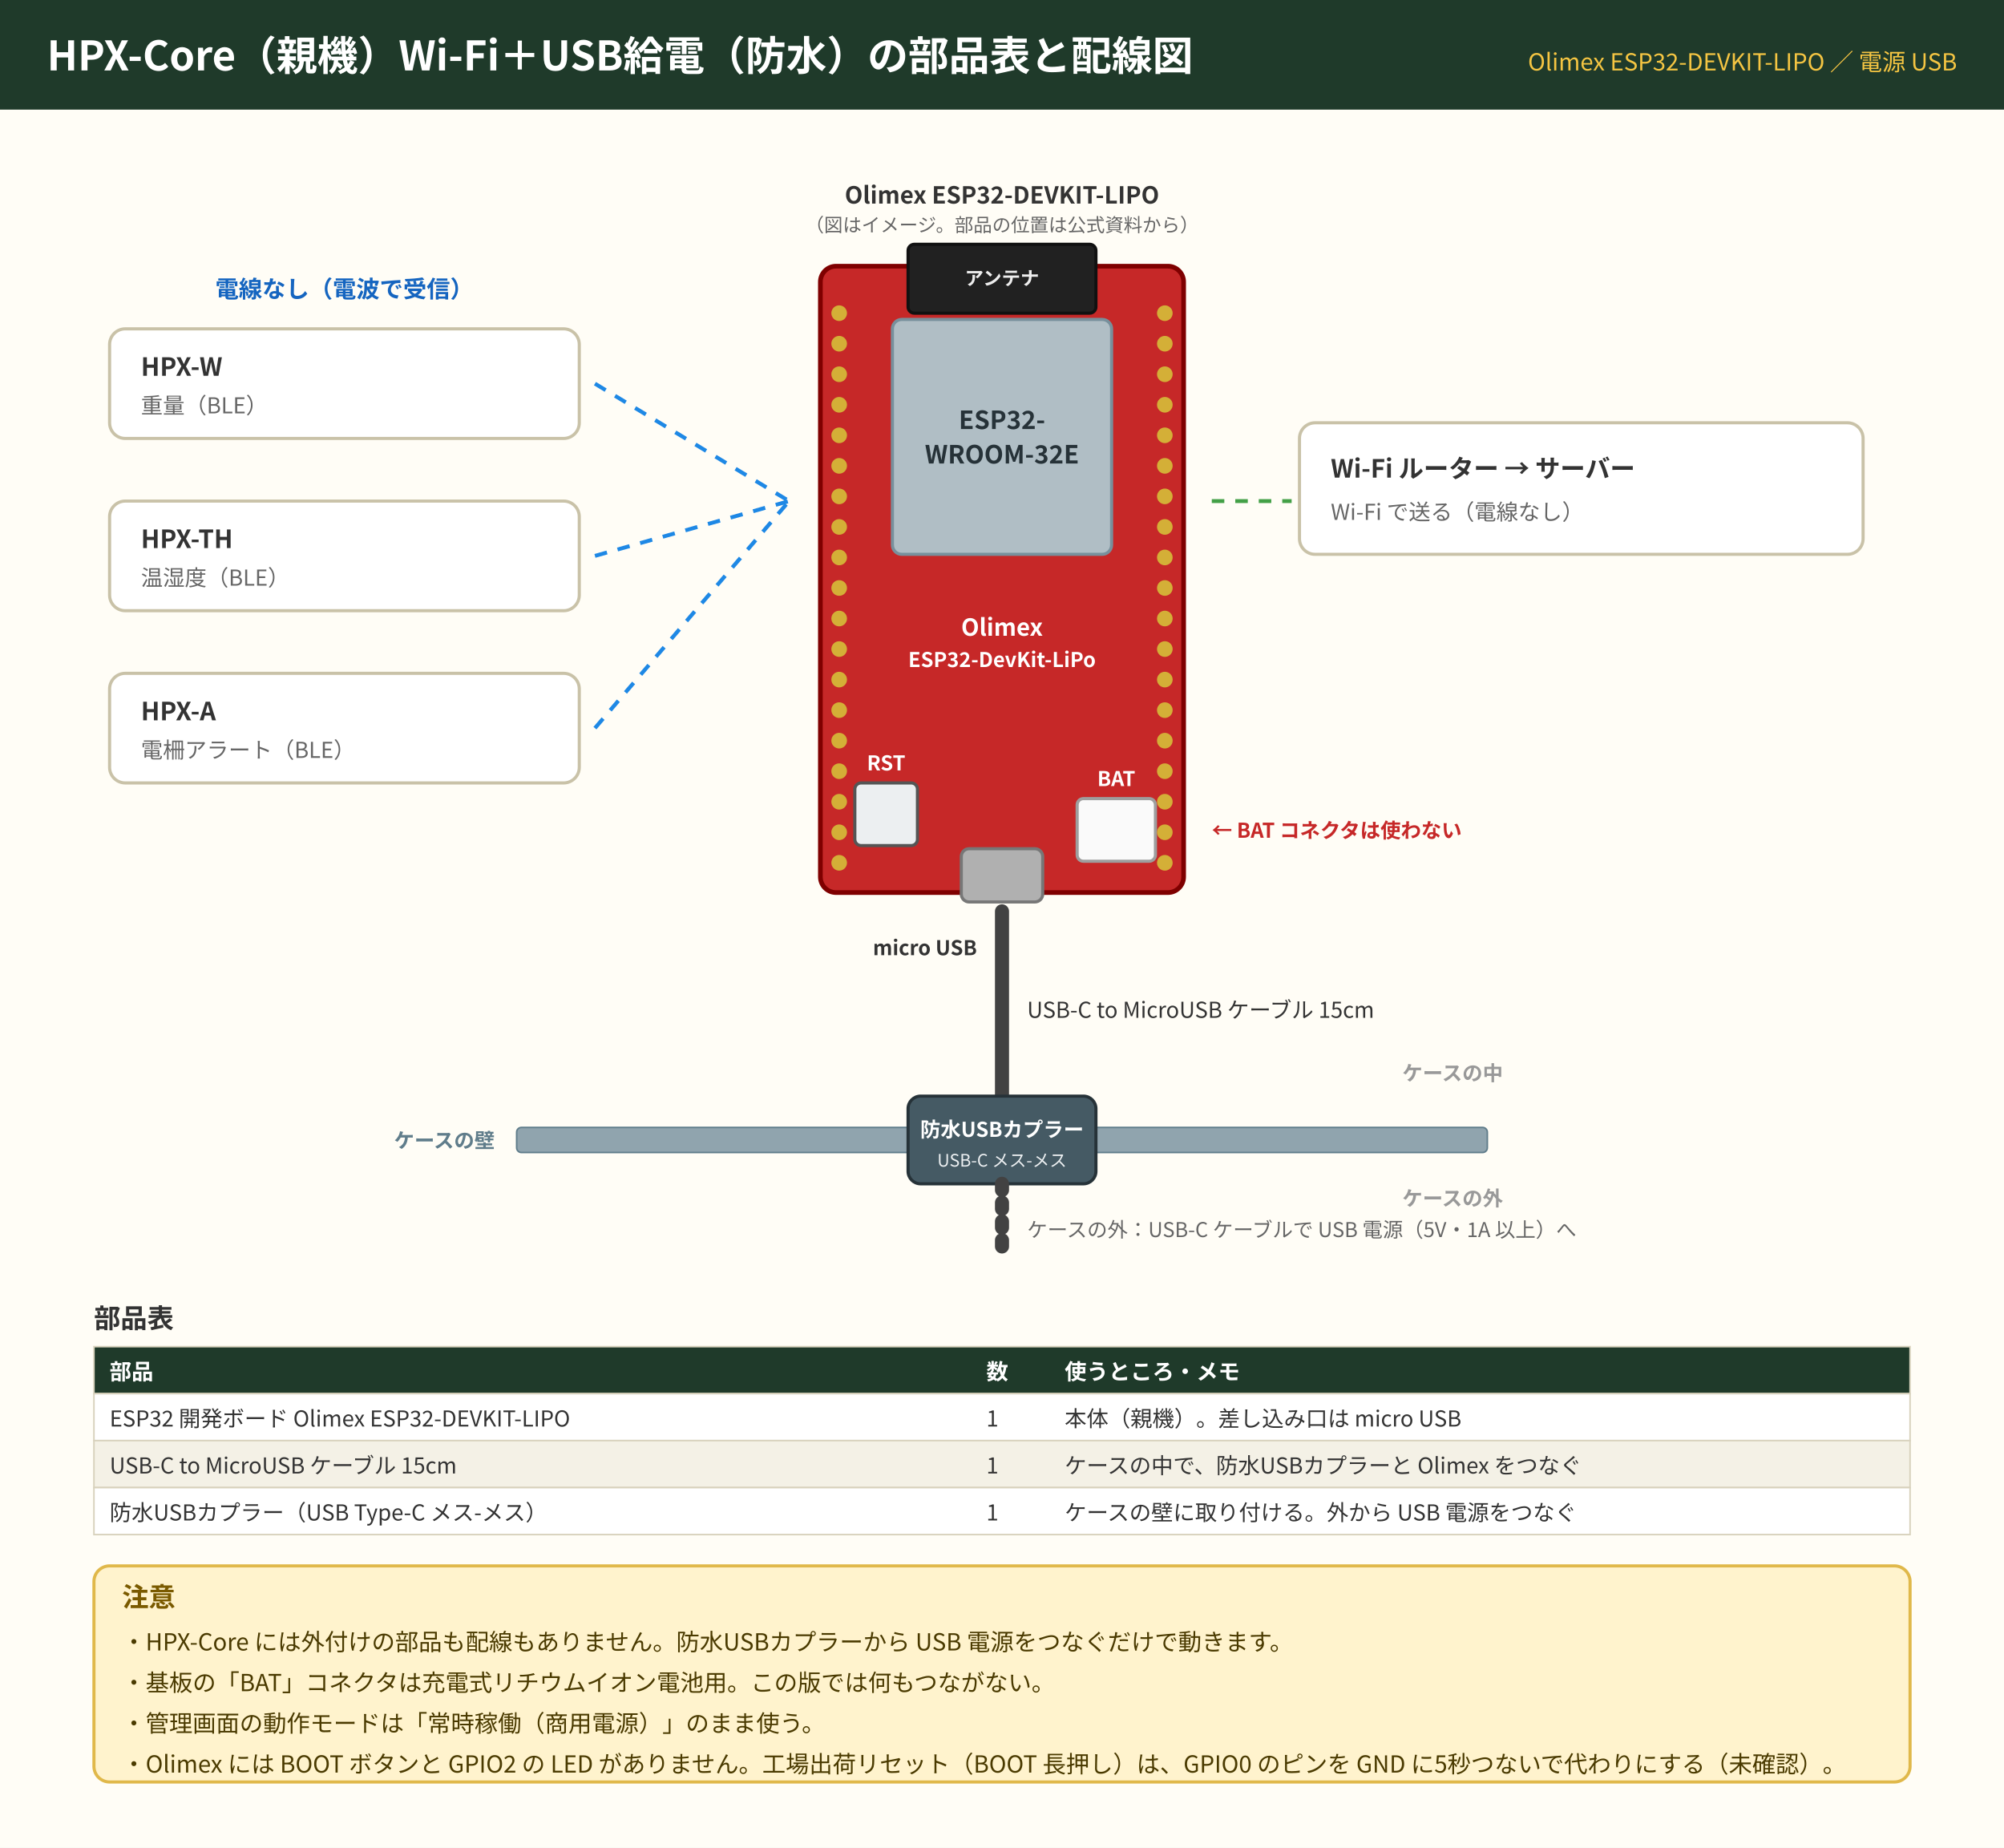
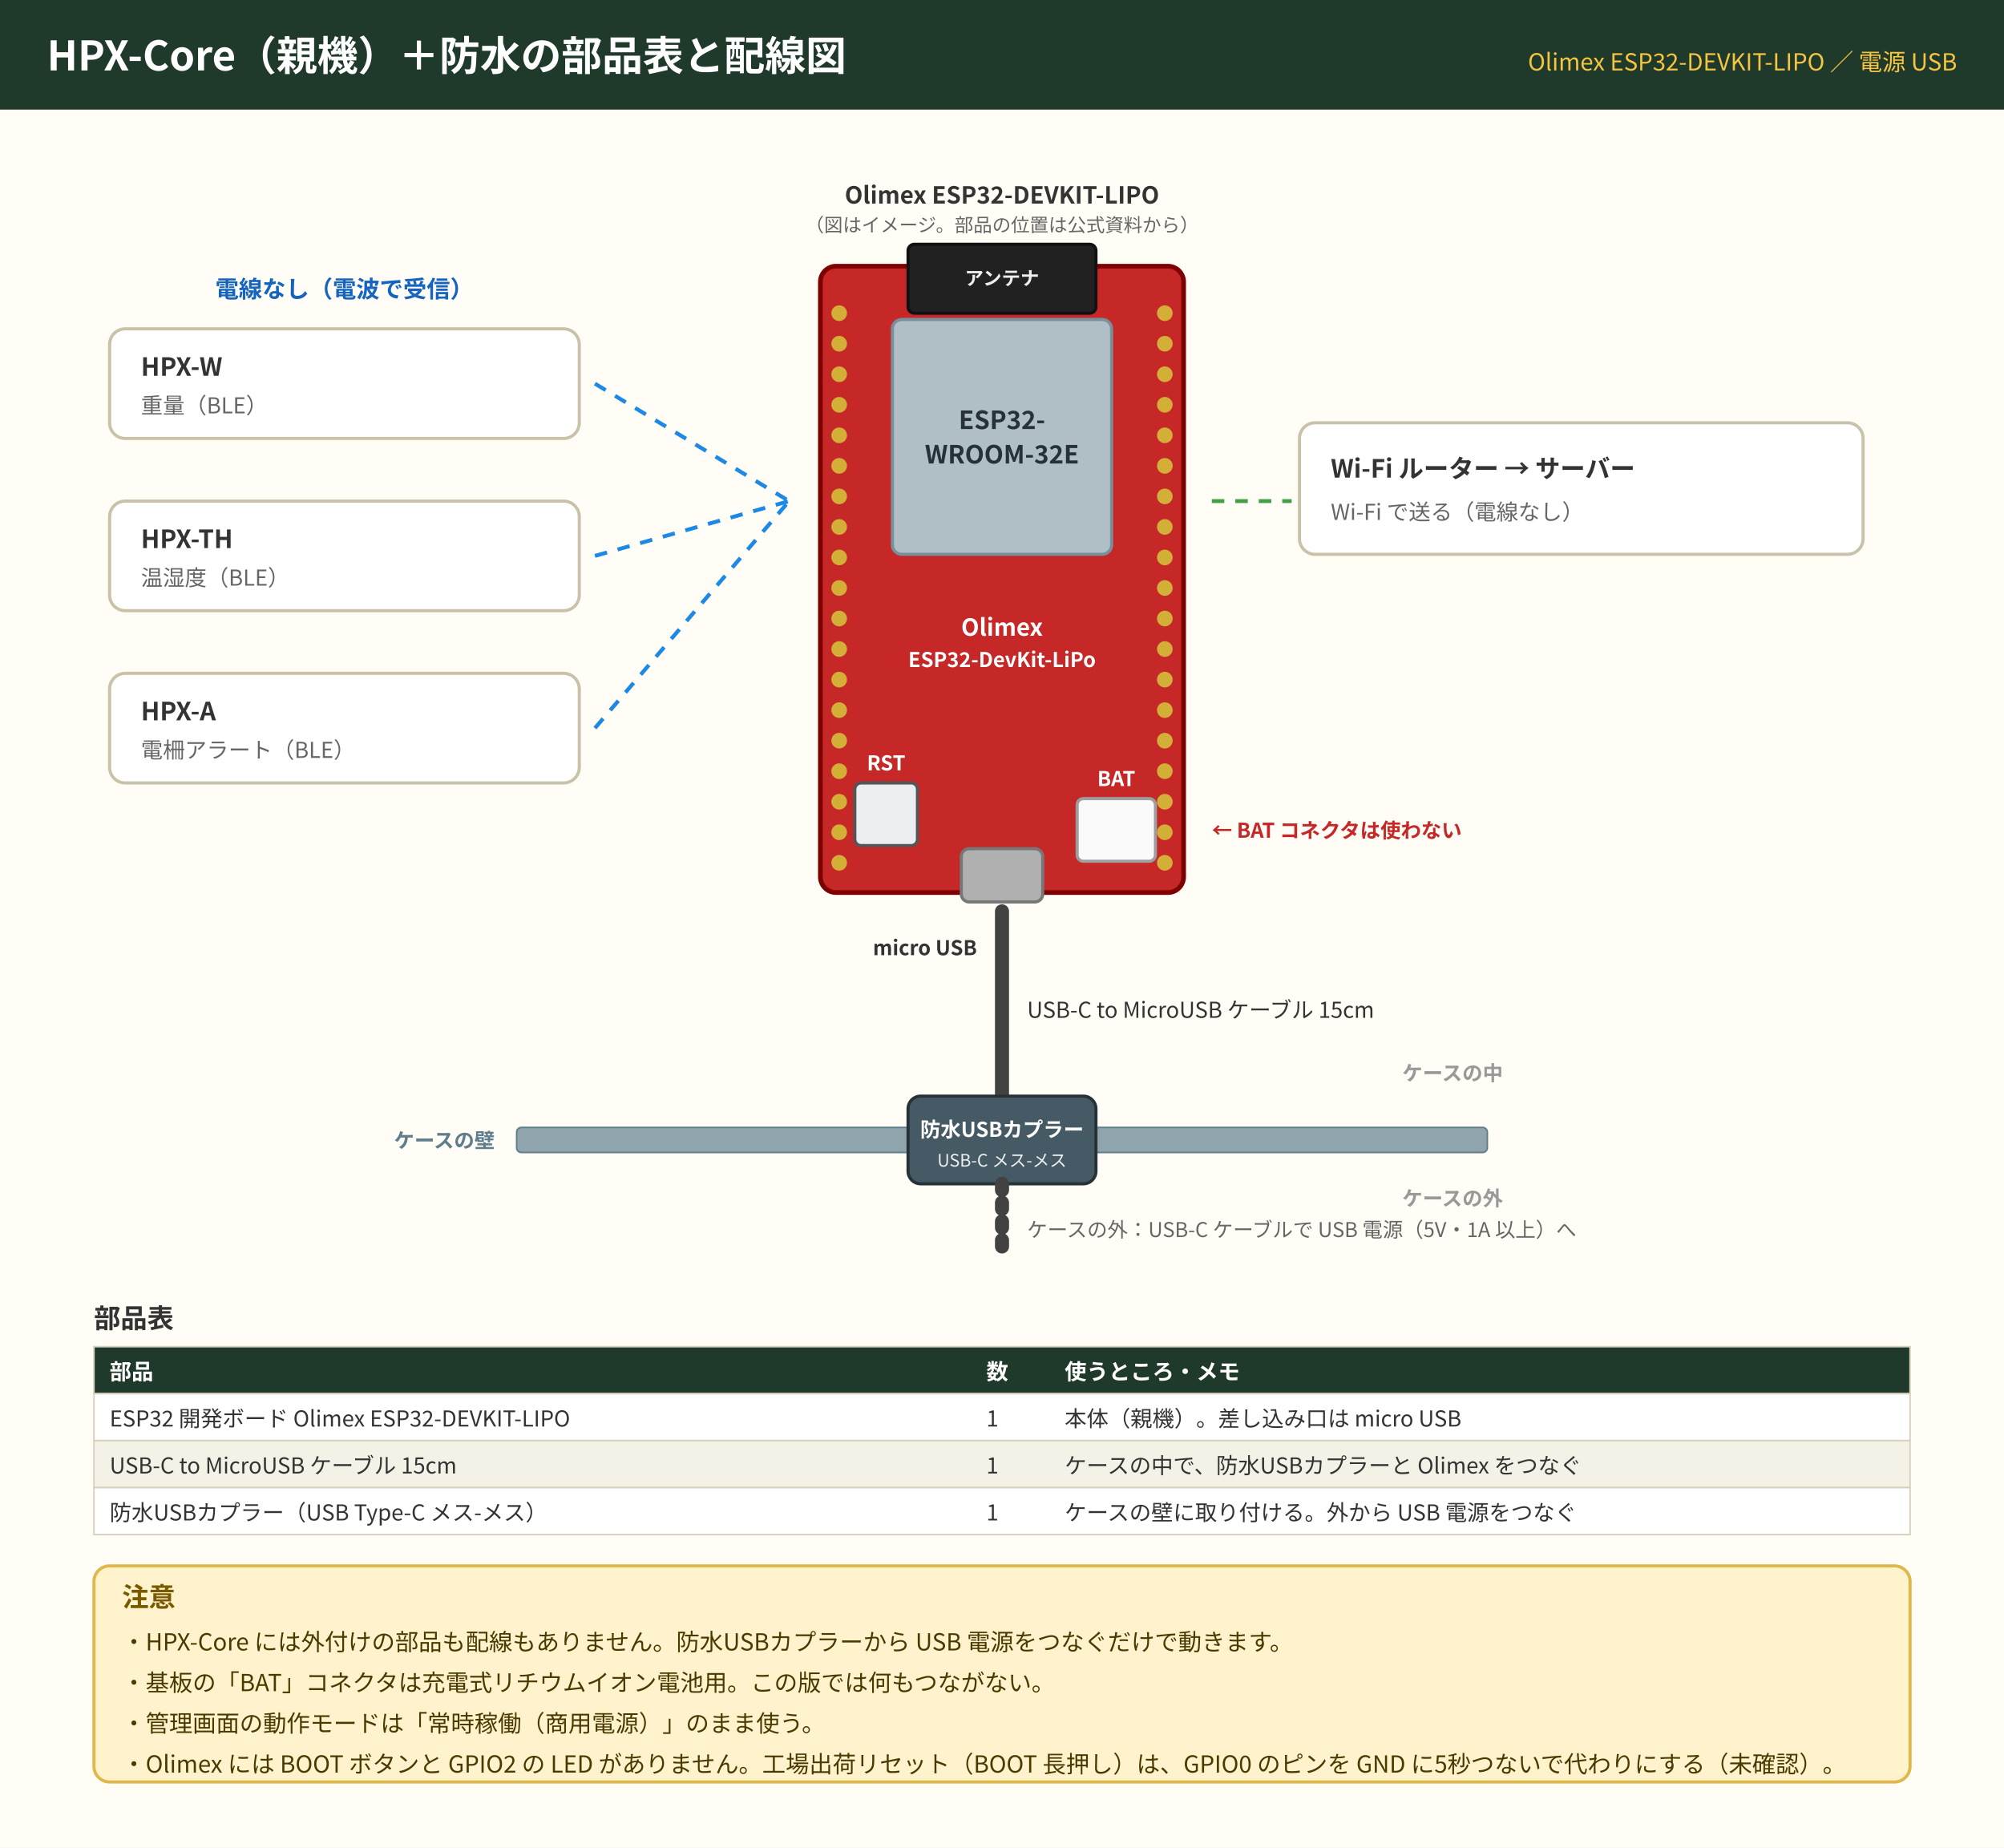
<svg xmlns="http://www.w3.org/2000/svg" width="1280" height="1180" viewBox="0 0 1280 1180">
  <rect width="100%" height="100%" fill="#fffdf6" />
  <rect x="0" y="0" width="1280" height="70" rx="0" fill="#1f3a2a" stroke="none" stroke-width="2" />
-   <text x="30" y="45" font-size="26" text-anchor="start" font-weight="bold" fill="#ffffff" font-family="'Hiragino Kaku Gothic ProN','Hiragino Sans','Meiryo','Yu Gothic','Noto Sans CJK JP','IPAGothic',sans-serif">HPX-Core（親機）Wi-Fi＋USB給電（防水）の部品表と配線図</text>
+   <text x="30" y="45" font-size="26" text-anchor="start" font-weight="bold" fill="#ffffff" font-family="'Hiragino Kaku Gothic ProN','Hiragino Sans','Meiryo','Yu Gothic','Noto Sans CJK JP','IPAGothic',sans-serif">HPX-Core（親機）＋防水の部品表と配線図</text>
  <text x="1250" y="45" font-size="15" text-anchor="end" font-weight="normal" fill="#f5c542" font-family="'Hiragino Kaku Gothic ProN','Hiragino Sans','Meiryo','Yu Gothic','Noto Sans CJK JP','IPAGothic',sans-serif">Olimex ESP32-DEVKIT-LIPO ／ 電源 USB</text>
  <rect x="524" y="170" width="232" height="400" rx="10" fill="#c62828" stroke="#7f0000" stroke-width="3" />
  <rect x="580" y="156" width="120" height="44" rx="4" fill="#212121" stroke="#111" stroke-width="2" />
  <text x="640" y="182" font-size="12" text-anchor="middle" font-weight="bold" fill="#eee" font-family="'Hiragino Kaku Gothic ProN','Hiragino Sans','Meiryo','Yu Gothic','Noto Sans CJK JP','IPAGothic',sans-serif">アンテナ</text>
  <rect x="570" y="204" width="140" height="150" rx="6" fill="#b0bec5" stroke="#78909c" stroke-width="2" />
  <text x="640" y="274" font-size="16" text-anchor="middle" font-weight="bold" fill="#263238" font-family="'Hiragino Kaku Gothic ProN','Hiragino Sans','Meiryo','Yu Gothic','Noto Sans CJK JP','IPAGothic',sans-serif">ESP32-</text>
  <text x="640" y="296" font-size="16" text-anchor="middle" font-weight="bold" fill="#263238" font-family="'Hiragino Kaku Gothic ProN','Hiragino Sans','Meiryo','Yu Gothic','Noto Sans CJK JP','IPAGothic',sans-serif">WROOM-32E</text>
  <text x="640" y="406" font-size="15" text-anchor="middle" font-weight="bold" fill="#fff" font-family="'Hiragino Kaku Gothic ProN','Hiragino Sans','Meiryo','Yu Gothic','Noto Sans CJK JP','IPAGothic',sans-serif">Olimex</text>
  <text x="640" y="426" font-size="13" text-anchor="middle" font-weight="bold" fill="#fff" font-family="'Hiragino Kaku Gothic ProN','Hiragino Sans','Meiryo','Yu Gothic','Noto Sans CJK JP','IPAGothic',sans-serif">ESP32-DevKit-LiPo</text>
  <rect x="614" y="542" width="52" height="34" rx="5" fill="#b0b0b0" stroke="#777" stroke-width="2" />
  <rect x="546" y="500" width="40" height="40" rx="4" fill="#eceff1" stroke="#555" stroke-width="2" />
  <text x="566" y="492" font-size="13" text-anchor="middle" font-weight="bold" fill="#fff" font-family="'Hiragino Kaku Gothic ProN','Hiragino Sans','Meiryo','Yu Gothic','Noto Sans CJK JP','IPAGothic',sans-serif">RST</text>
  <rect x="688" y="510" width="50" height="40" rx="4" fill="#fafafa" stroke="#9e9e9e" stroke-width="2" />
  <text x="713" y="502" font-size="13" text-anchor="middle" font-weight="bold" fill="#fff" font-family="'Hiragino Kaku Gothic ProN','Hiragino Sans','Meiryo','Yu Gothic','Noto Sans CJK JP','IPAGothic',sans-serif">BAT</text>
  <circle cx="536" cy="200.0" r="5" fill="#d4af37" />
  <circle cx="744" cy="200.0" r="5" fill="#d4af37" />
  <circle cx="536" cy="219.5" r="5" fill="#d4af37" />
  <circle cx="744" cy="219.5" r="5" fill="#d4af37" />
  <circle cx="536" cy="239.0" r="5" fill="#d4af37" />
  <circle cx="744" cy="239.0" r="5" fill="#d4af37" />
  <circle cx="536" cy="258.5" r="5" fill="#d4af37" />
  <circle cx="744" cy="258.5" r="5" fill="#d4af37" />
  <circle cx="536" cy="278.0" r="5" fill="#d4af37" />
  <circle cx="744" cy="278.0" r="5" fill="#d4af37" />
  <circle cx="536" cy="297.5" r="5" fill="#d4af37" />
  <circle cx="744" cy="297.5" r="5" fill="#d4af37" />
  <circle cx="536" cy="317.0" r="5" fill="#d4af37" />
  <circle cx="744" cy="317.0" r="5" fill="#d4af37" />
  <circle cx="536" cy="336.5" r="5" fill="#d4af37" />
  <circle cx="744" cy="336.5" r="5" fill="#d4af37" />
  <circle cx="536" cy="356.0" r="5" fill="#d4af37" />
  <circle cx="744" cy="356.0" r="5" fill="#d4af37" />
  <circle cx="536" cy="375.5" r="5" fill="#d4af37" />
  <circle cx="744" cy="375.5" r="5" fill="#d4af37" />
  <circle cx="536" cy="395.0" r="5" fill="#d4af37" />
  <circle cx="744" cy="395.0" r="5" fill="#d4af37" />
  <circle cx="536" cy="414.5" r="5" fill="#d4af37" />
  <circle cx="744" cy="414.5" r="5" fill="#d4af37" />
  <circle cx="536" cy="434.0" r="5" fill="#d4af37" />
  <circle cx="744" cy="434.0" r="5" fill="#d4af37" />
  <circle cx="536" cy="453.5" r="5" fill="#d4af37" />
  <circle cx="744" cy="453.5" r="5" fill="#d4af37" />
  <circle cx="536" cy="473.0" r="5" fill="#d4af37" />
  <circle cx="744" cy="473.0" r="5" fill="#d4af37" />
  <circle cx="536" cy="492.5" r="5" fill="#d4af37" />
  <circle cx="744" cy="492.5" r="5" fill="#d4af37" />
  <circle cx="536" cy="512.0" r="5" fill="#d4af37" />
  <circle cx="744" cy="512.0" r="5" fill="#d4af37" />
  <circle cx="536" cy="531.5" r="5" fill="#d4af37" />
  <circle cx="744" cy="531.5" r="5" fill="#d4af37" />
  <circle cx="536" cy="551.0" r="5" fill="#d4af37" />
  <circle cx="744" cy="551.0" r="5" fill="#d4af37" />
  <text x="640" y="130" font-size="15" text-anchor="middle" font-weight="bold" fill="#333" font-family="'Hiragino Kaku Gothic ProN','Hiragino Sans','Meiryo','Yu Gothic','Noto Sans CJK JP','IPAGothic',sans-serif">Olimex ESP32-DEVKIT-LIPO</text>
  <text x="640" y="148" font-size="12" text-anchor="middle" font-weight="normal" fill="#666" font-family="'Hiragino Kaku Gothic ProN','Hiragino Sans','Meiryo','Yu Gothic','Noto Sans CJK JP','IPAGothic',sans-serif">（図はイメージ。部品の位置は公式資料から）</text>
  <text x="774" y="535" font-size="13" text-anchor="start" font-weight="bold" fill="#c62828" font-family="'Hiragino Kaku Gothic ProN','Hiragino Sans','Meiryo','Yu Gothic','Noto Sans CJK JP','IPAGothic',sans-serif">← BAT コネクタは使わない</text>
  <text x="624" y="610" font-size="13" text-anchor="end" font-weight="bold" fill="#333" font-family="'Hiragino Kaku Gothic ProN','Hiragino Sans','Meiryo','Yu Gothic','Noto Sans CJK JP','IPAGothic',sans-serif">micro USB</text>
  <path d="M640,582 L640,700" stroke="#424242" stroke-width="9" stroke-linecap="round" />
  <text x="656" y="650" font-size="14" text-anchor="start" font-weight="normal" fill="#333" font-family="'Hiragino Kaku Gothic ProN','Hiragino Sans','Meiryo','Yu Gothic','Noto Sans CJK JP','IPAGothic',sans-serif">USB-C to MicroUSB ケーブル 15cm</text>
  <rect x="330" y="720" width="620" height="16" rx="3" fill="#90a4ae" stroke="#607d8b" stroke-width="1" />
  <text x="316" y="733" font-size="13" text-anchor="end" font-weight="bold" fill="#607d8b" font-family="'Hiragino Kaku Gothic ProN','Hiragino Sans','Meiryo','Yu Gothic','Noto Sans CJK JP','IPAGothic',sans-serif">ケースの壁</text>
  <rect x="580" y="700" width="120" height="56" rx="8" fill="#455a64" stroke="#263238" stroke-width="2" />
  <text x="640" y="726" font-size="13" text-anchor="middle" font-weight="bold" fill="#fff" font-family="'Hiragino Kaku Gothic ProN','Hiragino Sans','Meiryo','Yu Gothic','Noto Sans CJK JP','IPAGothic',sans-serif">防水USBカプラー</text>
  <text x="640" y="745" font-size="11" text-anchor="middle" font-weight="normal" fill="#eceff1" font-family="'Hiragino Kaku Gothic ProN','Hiragino Sans','Meiryo','Yu Gothic','Noto Sans CJK JP','IPAGothic',sans-serif">USB-C メス-メス</text>
  <path d="M640,756 L640,800" stroke="#424242" stroke-width="9" stroke-linecap="round" stroke-dasharray="4 8" />
  <text x="656" y="790" font-size="13" text-anchor="start" font-weight="normal" fill="#666" font-family="'Hiragino Kaku Gothic ProN','Hiragino Sans','Meiryo','Yu Gothic','Noto Sans CJK JP','IPAGothic',sans-serif">ケースの外：USB-C ケーブルで USB 電源（5V・1A 以上）へ</text>
  <text x="960" y="690" font-size="13" text-anchor="end" font-weight="bold" fill="#999" font-family="'Hiragino Kaku Gothic ProN','Hiragino Sans','Meiryo','Yu Gothic','Noto Sans CJK JP','IPAGothic',sans-serif">ケースの中</text>
  <text x="960" y="770" font-size="13" text-anchor="end" font-weight="bold" fill="#999" font-family="'Hiragino Kaku Gothic ProN','Hiragino Sans','Meiryo','Yu Gothic','Noto Sans CJK JP','IPAGothic',sans-serif">ケースの外</text>
  <rect x="70" y="210" width="300" height="70" rx="10" fill="#ffffff" stroke="#c9c2a8" stroke-width="2" />
  <text x="90" y="240" font-size="16" text-anchor="start" font-weight="bold" fill="#333" font-family="'Hiragino Kaku Gothic ProN','Hiragino Sans','Meiryo','Yu Gothic','Noto Sans CJK JP','IPAGothic',sans-serif">HPX-W</text>
  <text x="90" y="264" font-size="14" text-anchor="start" font-weight="normal" fill="#666" font-family="'Hiragino Kaku Gothic ProN','Hiragino Sans','Meiryo','Yu Gothic','Noto Sans CJK JP','IPAGothic',sans-serif">重量（BLE）</text>
  <path d="M380,245 L504,320" stroke="#1e88e5" stroke-width="2.5" stroke-dasharray="8 7" fill="none" />
  <rect x="70" y="320" width="300" height="70" rx="10" fill="#ffffff" stroke="#c9c2a8" stroke-width="2" />
  <text x="90" y="350" font-size="16" text-anchor="start" font-weight="bold" fill="#333" font-family="'Hiragino Kaku Gothic ProN','Hiragino Sans','Meiryo','Yu Gothic','Noto Sans CJK JP','IPAGothic',sans-serif">HPX-TH</text>
  <text x="90" y="374" font-size="14" text-anchor="start" font-weight="normal" fill="#666" font-family="'Hiragino Kaku Gothic ProN','Hiragino Sans','Meiryo','Yu Gothic','Noto Sans CJK JP','IPAGothic',sans-serif">温湿度（BLE）</text>
  <path d="M380,355 L504,320" stroke="#1e88e5" stroke-width="2.5" stroke-dasharray="8 7" fill="none" />
  <rect x="70" y="430" width="300" height="70" rx="10" fill="#ffffff" stroke="#c9c2a8" stroke-width="2" />
  <text x="90" y="460" font-size="16" text-anchor="start" font-weight="bold" fill="#333" font-family="'Hiragino Kaku Gothic ProN','Hiragino Sans','Meiryo','Yu Gothic','Noto Sans CJK JP','IPAGothic',sans-serif">HPX-A</text>
  <text x="90" y="484" font-size="14" text-anchor="start" font-weight="normal" fill="#666" font-family="'Hiragino Kaku Gothic ProN','Hiragino Sans','Meiryo','Yu Gothic','Noto Sans CJK JP','IPAGothic',sans-serif">電柵アラート（BLE）</text>
  <path d="M380,465 L504,320" stroke="#1e88e5" stroke-width="2.5" stroke-dasharray="8 7" fill="none" />
  <text x="220" y="190" font-size="15" text-anchor="middle" font-weight="bold" fill="#1565c0" font-family="'Hiragino Kaku Gothic ProN','Hiragino Sans','Meiryo','Yu Gothic','Noto Sans CJK JP','IPAGothic',sans-serif">電線なし（電波で受信）</text>
  <rect x="830" y="270" width="360" height="84" rx="10" fill="#ffffff" stroke="#c9c2a8" stroke-width="2" />
  <text x="850" y="305" font-size="16" text-anchor="start" font-weight="bold" fill="#333" font-family="'Hiragino Kaku Gothic ProN','Hiragino Sans','Meiryo','Yu Gothic','Noto Sans CJK JP','IPAGothic',sans-serif">Wi-Fi ルーター → サーバー</text>
  <text x="850" y="332" font-size="14" text-anchor="start" font-weight="normal" fill="#666" font-family="'Hiragino Kaku Gothic ProN','Hiragino Sans','Meiryo','Yu Gothic','Noto Sans CJK JP','IPAGothic',sans-serif">Wi-Fi で送る（電線なし）</text>
  <path d="M774,320 L825,320" stroke="#43a047" stroke-width="2.5" stroke-dasharray="8 7" fill="none" />
  <text x="60" y="848" font-size="17" text-anchor="start" font-weight="bold" fill="#333" font-family="'Hiragino Kaku Gothic ProN','Hiragino Sans','Meiryo','Yu Gothic','Noto Sans CJK JP','IPAGothic',sans-serif">部品表</text>
  <rect x="60" y="860" width="1160" height="30" rx="0" fill="#1f3a2a" stroke="#d8d2bd" stroke-width="1" />
  <text x="70" y="881" font-size="14" text-anchor="start" font-weight="bold" fill="#fff" font-family="'Hiragino Kaku Gothic ProN','Hiragino Sans','Meiryo','Yu Gothic','Noto Sans CJK JP','IPAGothic',sans-serif">部品</text>
  <text x="630" y="881" font-size="14" text-anchor="start" font-weight="bold" fill="#fff" font-family="'Hiragino Kaku Gothic ProN','Hiragino Sans','Meiryo','Yu Gothic','Noto Sans CJK JP','IPAGothic',sans-serif">数</text>
  <text x="680" y="881" font-size="14" text-anchor="start" font-weight="bold" fill="#fff" font-family="'Hiragino Kaku Gothic ProN','Hiragino Sans','Meiryo','Yu Gothic','Noto Sans CJK JP','IPAGothic',sans-serif">使うところ・メモ</text>
  <rect x="60" y="890" width="1160" height="30" rx="0" fill="#ffffff" stroke="#d8d2bd" stroke-width="1" />
  <text x="70" y="911" font-size="14" text-anchor="start" font-weight="normal" fill="#333" font-family="'Hiragino Kaku Gothic ProN','Hiragino Sans','Meiryo','Yu Gothic','Noto Sans CJK JP','IPAGothic',sans-serif">ESP32 開発ボード Olimex ESP32-DEVKIT-LIPO</text>
  <text x="630" y="911" font-size="14" text-anchor="start" font-weight="normal" fill="#333" font-family="'Hiragino Kaku Gothic ProN','Hiragino Sans','Meiryo','Yu Gothic','Noto Sans CJK JP','IPAGothic',sans-serif">1</text>
  <text x="680" y="911" font-size="14" text-anchor="start" font-weight="normal" fill="#333" font-family="'Hiragino Kaku Gothic ProN','Hiragino Sans','Meiryo','Yu Gothic','Noto Sans CJK JP','IPAGothic',sans-serif">本体（親機）。差し込み口は micro USB</text>
  <rect x="60" y="920" width="1160" height="30" rx="0" fill="#f4f1e6" stroke="#d8d2bd" stroke-width="1" />
  <text x="70" y="941" font-size="14" text-anchor="start" font-weight="normal" fill="#333" font-family="'Hiragino Kaku Gothic ProN','Hiragino Sans','Meiryo','Yu Gothic','Noto Sans CJK JP','IPAGothic',sans-serif">USB-C to MicroUSB ケーブル 15cm</text>
  <text x="630" y="941" font-size="14" text-anchor="start" font-weight="normal" fill="#333" font-family="'Hiragino Kaku Gothic ProN','Hiragino Sans','Meiryo','Yu Gothic','Noto Sans CJK JP','IPAGothic',sans-serif">1</text>
  <text x="680" y="941" font-size="14" text-anchor="start" font-weight="normal" fill="#333" font-family="'Hiragino Kaku Gothic ProN','Hiragino Sans','Meiryo','Yu Gothic','Noto Sans CJK JP','IPAGothic',sans-serif">ケースの中で、防水USBカプラーと Olimex をつなぐ</text>
  <rect x="60" y="950" width="1160" height="30" rx="0" fill="#ffffff" stroke="#d8d2bd" stroke-width="1" />
  <text x="70" y="971" font-size="14" text-anchor="start" font-weight="normal" fill="#333" font-family="'Hiragino Kaku Gothic ProN','Hiragino Sans','Meiryo','Yu Gothic','Noto Sans CJK JP','IPAGothic',sans-serif">防水USBカプラー（USB Type-C メス-メス）</text>
  <text x="630" y="971" font-size="14" text-anchor="start" font-weight="normal" fill="#333" font-family="'Hiragino Kaku Gothic ProN','Hiragino Sans','Meiryo','Yu Gothic','Noto Sans CJK JP','IPAGothic',sans-serif">1</text>
  <text x="680" y="971" font-size="14" text-anchor="start" font-weight="normal" fill="#333" font-family="'Hiragino Kaku Gothic ProN','Hiragino Sans','Meiryo','Yu Gothic','Noto Sans CJK JP','IPAGothic',sans-serif">ケースの壁に取り付ける。外から USB 電源をつなぐ</text>
  <rect x="60" y="1000" width="1160" height="138" rx="10" fill="#fff3cd" stroke="#e0b84a" stroke-width="2" />
  <text x="78" y="1026" font-size="17" text-anchor="start" font-weight="bold" fill="#7a5a00" font-family="'Hiragino Kaku Gothic ProN','Hiragino Sans','Meiryo','Yu Gothic','Noto Sans CJK JP','IPAGothic',sans-serif">注意</text>
  <text x="78" y="1054" font-size="15" text-anchor="start" font-weight="normal" fill="#4a3a00" font-family="'Hiragino Kaku Gothic ProN','Hiragino Sans','Meiryo','Yu Gothic','Noto Sans CJK JP','IPAGothic',sans-serif">・HPX-Core には外付けの部品も配線もありません。防水USBカプラーから USB 電源をつなぐだけで動きます。</text>
  <text x="78" y="1080" font-size="15" text-anchor="start" font-weight="normal" fill="#4a3a00" font-family="'Hiragino Kaku Gothic ProN','Hiragino Sans','Meiryo','Yu Gothic','Noto Sans CJK JP','IPAGothic',sans-serif">・基板の「BAT」コネクタは充電式リチウムイオン電池用。この版では何もつながない。</text>
  <text x="78" y="1106" font-size="15" text-anchor="start" font-weight="normal" fill="#4a3a00" font-family="'Hiragino Kaku Gothic ProN','Hiragino Sans','Meiryo','Yu Gothic','Noto Sans CJK JP','IPAGothic',sans-serif">・管理画面の動作モードは「常時稼働（商用電源）」のまま使う。</text>
  <text x="78" y="1132" font-size="15" text-anchor="start" font-weight="normal" fill="#4a3a00" font-family="'Hiragino Kaku Gothic ProN','Hiragino Sans','Meiryo','Yu Gothic','Noto Sans CJK JP','IPAGothic',sans-serif">・Olimex には BOOT ボタンと GPIO2 の LED がありません。工場出荷リセット（BOOT 長押し）は、GPIO0 のピンを GND に5秒つないで代わりにする（未確認）。</text>
</svg>
